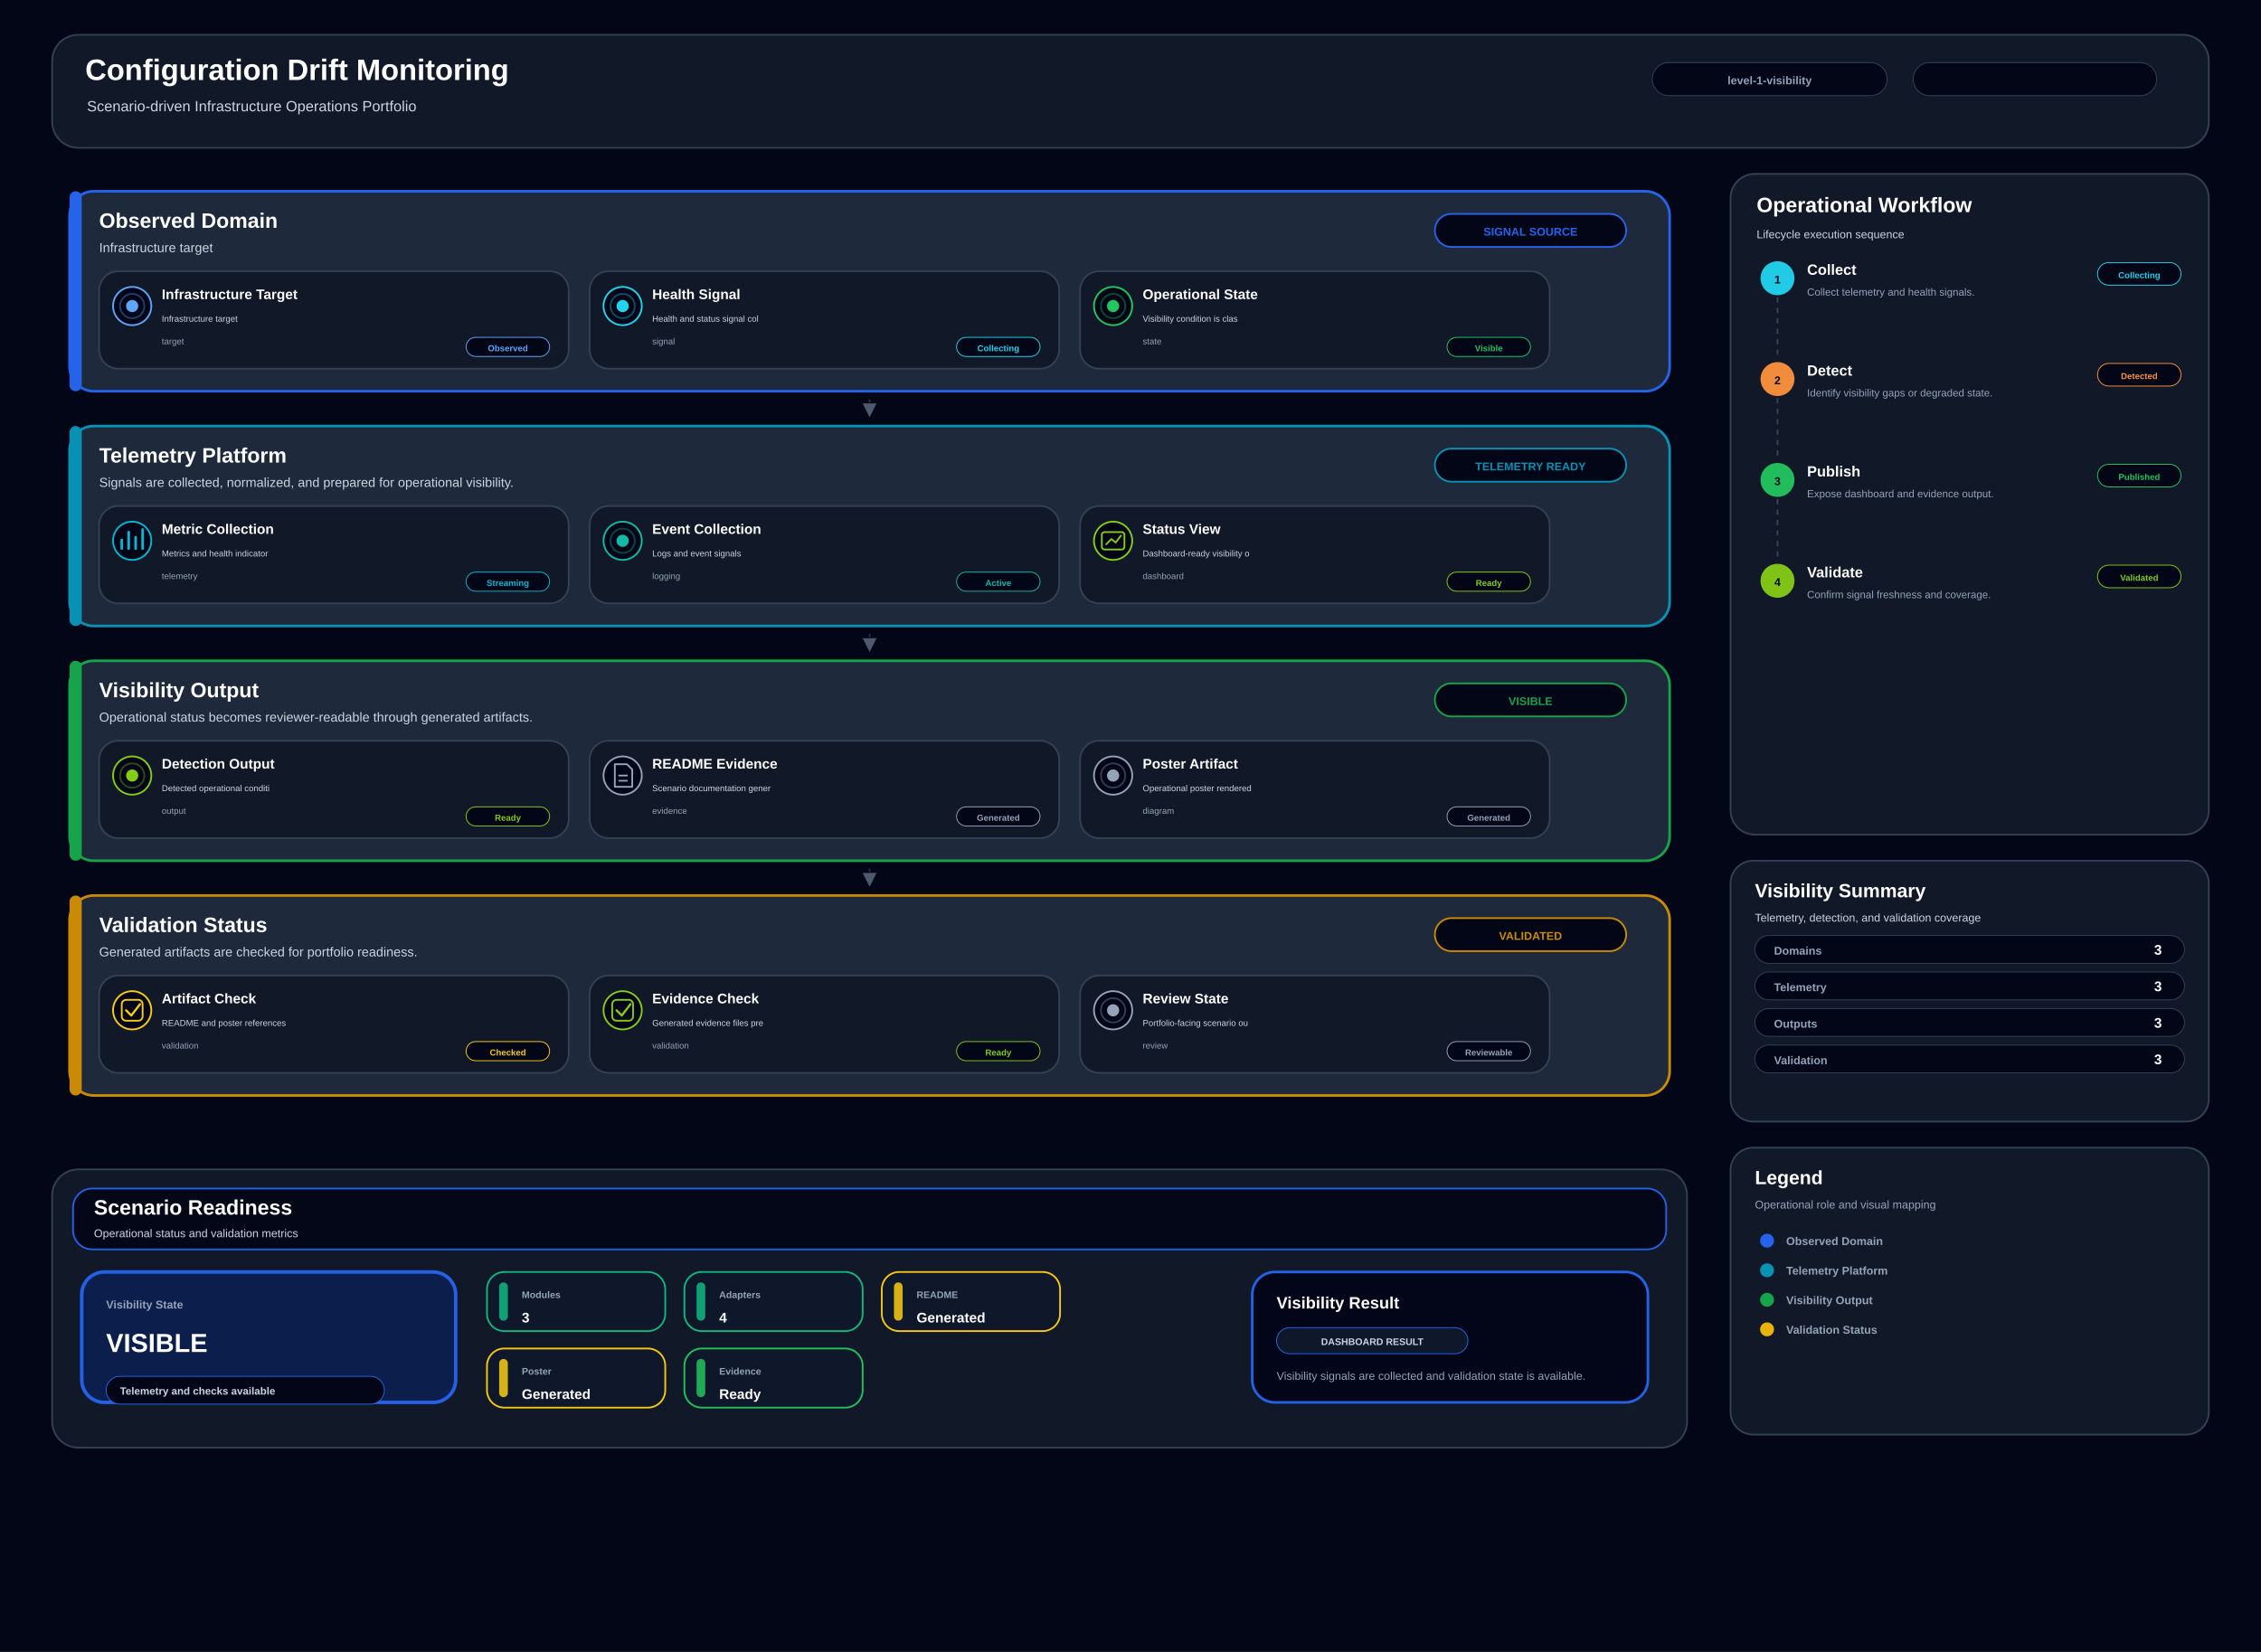
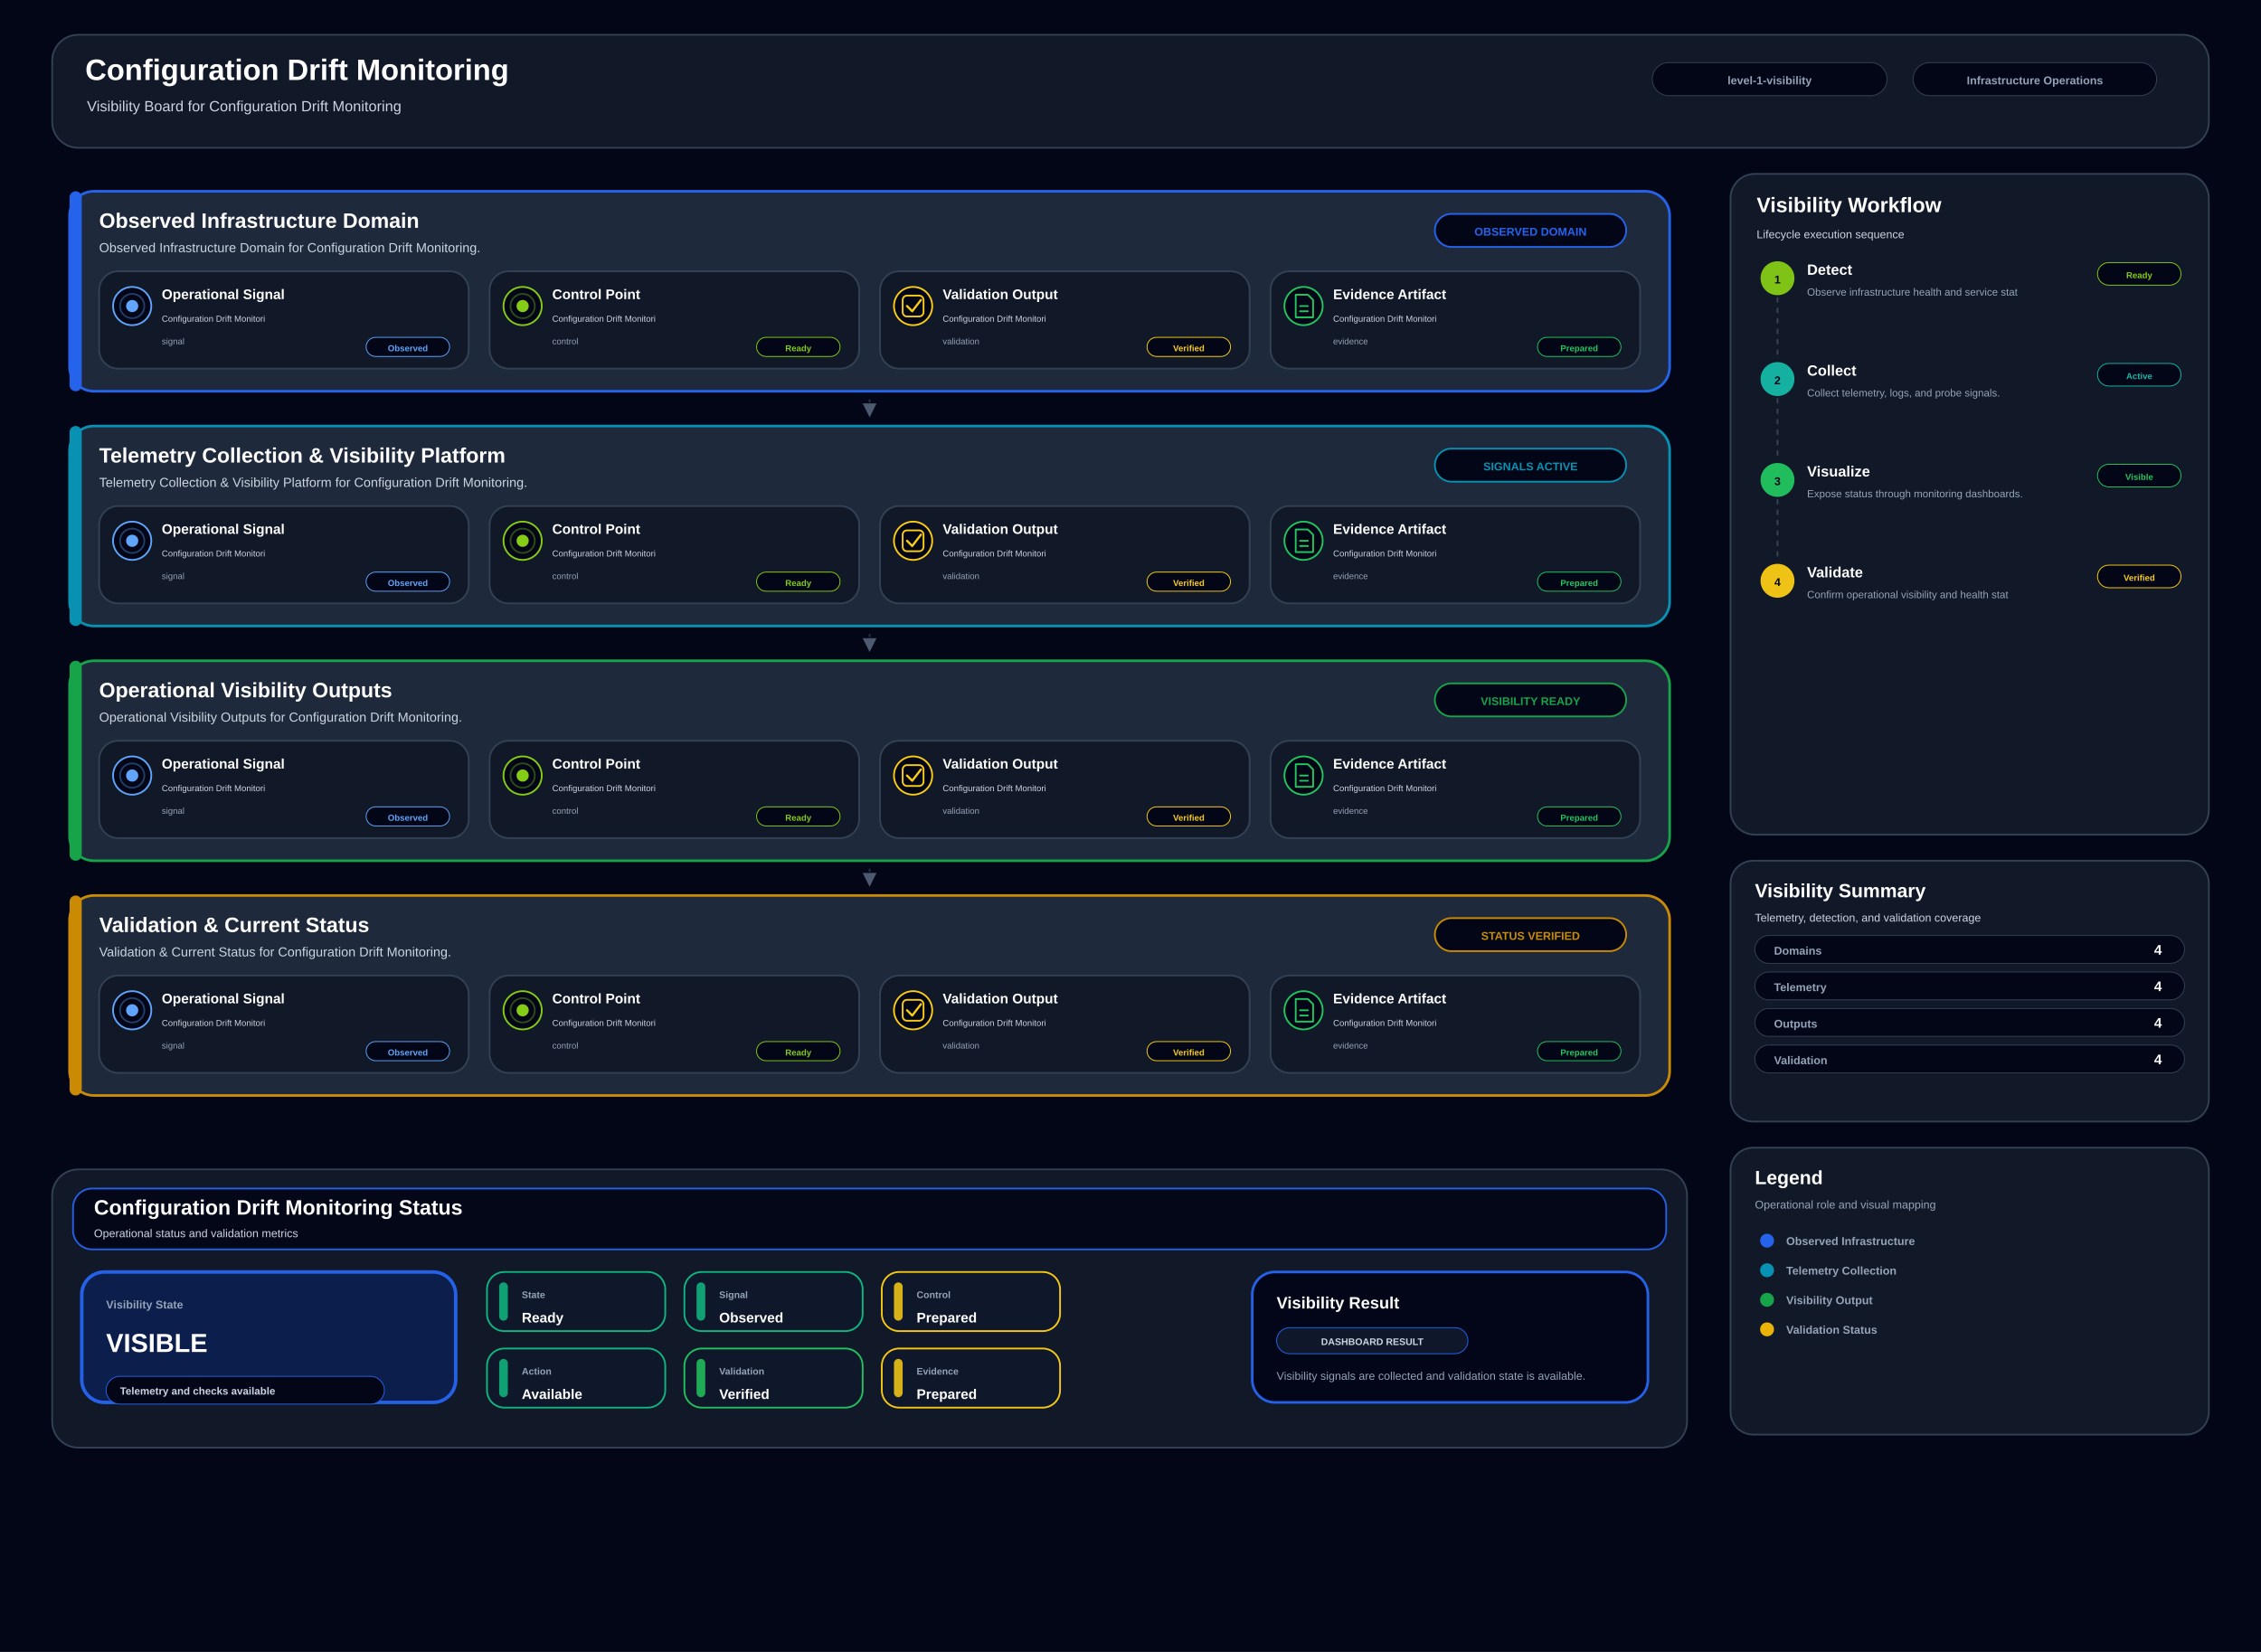
<svg xmlns="http://www.w3.org/2000/svg" width="2600" height="1900" viewBox="0 0 2600 1900" font-family="Arial, Helvetica, sans-serif">
  <style>text { font-family: Arial, Helvetica, sans-serif; letter-spacing: normal; word-spacing: normal; text-rendering: optimizeLegibility; font-kerning: normal; }</style>
  <style>text { font-family: Arial, Helvetica, sans-serif; letter-spacing: normal; word-spacing: normal; text-rendering: optimizeLegibility; font-kerning: normal; }</style>
  <rect width="2600" height="1900" fill="#020617" />
  <rect x="60" y="40" width="2480" height="130" rx="30" fill="#111827" stroke="#334155" stroke-width="2" />
  <text x="98" y="92" fill="#ffffff" font-size="34" font-weight="bold">Configuration Drift Monitoring</text>
-   <text x="100" y="128" fill="#cbd5e1" font-size="17">Scenario-driven Infrastructure Operations Portfolio</text>
+   <text x="100" y="128" fill="#cbd5e1" font-size="17">Visibility Board for Configuration Drift Monitoring</text>
  <rect x="1900" y="72" width="270" height="38" rx="19" fill="#020617" stroke="#334155" stroke-width="1" />
  <text x="2035" y="97" fill="#94a3b8" font-size="13" text-anchor="middle" font-weight="bold">level-1-visibility</text>
  <rect x="2200" y="72" width="280" height="38" rx="19" fill="#020617" stroke="#334155" stroke-width="1" />
-   <text x="2340" y="97" fill="#94a3b8" font-size="13" text-anchor="middle" font-weight="bold" />
+   <text x="2340" y="97" fill="#94a3b8" font-size="13" text-anchor="middle" font-weight="bold">Infrastructure Operations</text>
  <rect x="80" y="220" width="1840" height="230" rx="28" fill="#1e293b" stroke="#2563eb" stroke-width="3" />
  <rect x="80" y="220" width="14" height="230" rx="7" fill="#2563eb" />
-   <text x="114" y="262" fill="#ffffff" font-size="24" font-weight="bold">Observed Domain</text>
-   <text x="114" y="290" fill="#cbd5e1" font-size="15">Infrastructure target</text>
+   <text x="114" y="262" fill="#ffffff" font-size="24" font-weight="bold">Observed Infrastructure Domain</text>
+   <text x="114" y="290" fill="#cbd5e1" font-size="15">Observed Infrastructure Domain for Configuration Drift Monitoring.</text>
  <rect x="1650" y="246" width="220" height="38" rx="19" fill="#020617" stroke="#2563eb" stroke-width="2" />
-   <text x="1760" y="271" fill="#2563eb" font-size="13" text-anchor="middle" font-weight="bold">SIGNAL SOURCE</text>
-   <rect x="114" y="312" width="540" height="112" rx="22" fill="#111827" stroke="#334155" stroke-width="2" />
+   <text x="1760" y="271" fill="#2563eb" font-size="13" text-anchor="middle" font-weight="bold">OBSERVED DOMAIN</text>
+   <rect x="114" y="312" width="425" height="112" rx="22" fill="#111827" stroke="#334155" stroke-width="2" />
  <circle cx="152" cy="352" r="22" fill="#020617" stroke="#60a5fa" stroke-width="2" />
  <circle cx="152" cy="352" r="7" fill="#60a5fa" />
  <circle cx="152" cy="352" r="14" fill="none" stroke="#60a5fa" stroke-width="2" opacity="0.35" />
-   <text x="186" y="344" fill="#ffffff" font-size="16" font-weight="bold">Infrastructure Target</text>
-   <text x="186" y="370" fill="#cbd5e1" font-size="10">Infrastructure target</text>
-   <text x="186" y="396" fill="#94a3b8" font-size="10">target</text>
-   <rect x="536" y="388" width="96" height="22" rx="11" fill="#020617" stroke="#60a5fa" stroke-width="1" />
-   <text x="584" y="404" fill="#60a5fa" font-size="10" text-anchor="middle" font-weight="bold">Observed</text>
-   <rect x="678" y="312" width="540" height="112" rx="22" fill="#111827" stroke="#334155" stroke-width="2" />
-   <circle cx="716" cy="352" r="22" fill="#020617" stroke="#22d3ee" stroke-width="2" />
-   <circle cx="716" cy="352" r="7" fill="#22d3ee" />
-   <circle cx="716" cy="352" r="14" fill="none" stroke="#22d3ee" stroke-width="2" opacity="0.35" />
-   <text x="750" y="344" fill="#ffffff" font-size="16" font-weight="bold">Health Signal</text>
-   <text x="750" y="370" fill="#cbd5e1" font-size="10">Health and status signal col</text>
-   <text x="750" y="396" fill="#94a3b8" font-size="10">signal</text>
-   <rect x="1100" y="388" width="96" height="22" rx="11" fill="#020617" stroke="#22d3ee" stroke-width="1" />
-   <text x="1148" y="404" fill="#22d3ee" font-size="10" text-anchor="middle" font-weight="bold">Collecting</text>
-   <rect x="1242" y="312" width="540" height="112" rx="22" fill="#111827" stroke="#334155" stroke-width="2" />
-   <circle cx="1280" cy="352" r="22" fill="#020617" stroke="#22c55e" stroke-width="2" />
-   <circle cx="1280" cy="352" r="7" fill="#22c55e" />
-   <circle cx="1280" cy="352" r="14" fill="none" stroke="#22c55e" stroke-width="2" opacity="0.35" />
-   <text x="1314" y="344" fill="#ffffff" font-size="16" font-weight="bold">Operational State</text>
-   <text x="1314" y="370" fill="#cbd5e1" font-size="10">Visibility condition is clas</text>
-   <text x="1314" y="396" fill="#94a3b8" font-size="10">state</text>
-   <rect x="1664" y="388" width="96" height="22" rx="11" fill="#020617" stroke="#22c55e" stroke-width="1" />
-   <text x="1712" y="404" fill="#22c55e" font-size="10" text-anchor="middle" font-weight="bold">Visible</text>
+   <text x="186" y="344" fill="#ffffff" font-size="16" font-weight="bold">Operational Signal</text>
+   <text x="186" y="370" fill="#cbd5e1" font-size="10">Configuration Drift Monitori</text>
+   <text x="186" y="396" fill="#94a3b8" font-size="10">signal</text>
+   <rect x="421" y="388" width="96" height="22" rx="11" fill="#020617" stroke="#60a5fa" stroke-width="1" />
+   <text x="469" y="404" fill="#60a5fa" font-size="10" text-anchor="middle" font-weight="bold">Observed</text>
+   <rect x="563" y="312" width="425" height="112" rx="22" fill="#111827" stroke="#334155" stroke-width="2" />
+   <circle cx="601" cy="352" r="22" fill="#020617" stroke="#84cc16" stroke-width="2" />
+   <circle cx="601" cy="352" r="7" fill="#84cc16" />
+   <circle cx="601" cy="352" r="14" fill="none" stroke="#84cc16" stroke-width="2" opacity="0.35" />
+   <text x="635" y="344" fill="#ffffff" font-size="16" font-weight="bold">Control Point</text>
+   <text x="635" y="370" fill="#cbd5e1" font-size="10">Configuration Drift Monitori</text>
+   <text x="635" y="396" fill="#94a3b8" font-size="10">control</text>
+   <rect x="870" y="388" width="96" height="22" rx="11" fill="#020617" stroke="#84cc16" stroke-width="1" />
+   <text x="918" y="404" fill="#84cc16" font-size="10" text-anchor="middle" font-weight="bold">Ready</text>
+   <rect x="1012" y="312" width="425" height="112" rx="22" fill="#111827" stroke="#334155" stroke-width="2" />
+   <circle cx="1050" cy="352" r="22" fill="#020617" stroke="#facc15" stroke-width="2" />
+   <rect x="1038" y="340" width="24" height="24" rx="5" fill="none" stroke="#facc15" stroke-width="2" />
+   <polyline points="1043,352 1049,358 1059,345" fill="none" stroke="#facc15" stroke-width="2.5" stroke-linecap="round" stroke-linejoin="round" />
+   <text x="1084" y="344" fill="#ffffff" font-size="16" font-weight="bold">Validation Output</text>
+   <text x="1084" y="370" fill="#cbd5e1" font-size="10">Configuration Drift Monitori</text>
+   <text x="1084" y="396" fill="#94a3b8" font-size="10">validation</text>
+   <rect x="1319" y="388" width="96" height="22" rx="11" fill="#020617" stroke="#facc15" stroke-width="1" />
+   <text x="1367" y="404" fill="#facc15" font-size="10" text-anchor="middle" font-weight="bold">Verified</text>
+   <rect x="1461" y="312" width="425" height="112" rx="22" fill="#111827" stroke="#334155" stroke-width="2" />
+   <circle cx="1499" cy="352" r="22" fill="#020617" stroke="#22c55e" stroke-width="2" />
+   <polygon points="1490,339 1504,339 1510,345 1510,365 1490,365" fill="none" stroke="#22c55e" stroke-width="2" stroke-linejoin="round" />
+   <line x1="1495" y1="352" x2="1504" y2="352" stroke="#22c55e" stroke-width="2" stroke-linecap="round" />
+   <line x1="1495" y1="358" x2="1504" y2="358" stroke="#22c55e" stroke-width="2" stroke-linecap="round" />
+   <text x="1533" y="344" fill="#ffffff" font-size="16" font-weight="bold">Evidence Artifact</text>
+   <text x="1533" y="370" fill="#cbd5e1" font-size="10">Configuration Drift Monitori</text>
+   <text x="1533" y="396" fill="#94a3b8" font-size="10">evidence</text>
+   <rect x="1768" y="388" width="96" height="22" rx="11" fill="#020617" stroke="#22c55e" stroke-width="1" />
+   <text x="1816" y="404" fill="#22c55e" font-size="10" text-anchor="middle" font-weight="bold">Prepared</text>
  <rect x="80" y="490" width="1840" height="230" rx="28" fill="#1e293b" stroke="#0891b2" stroke-width="3" />
  <rect x="80" y="490" width="14" height="230" rx="7" fill="#0891b2" />
-   <text x="114" y="532" fill="#ffffff" font-size="24" font-weight="bold">Telemetry Platform</text>
-   <text x="114" y="560" fill="#cbd5e1" font-size="15">Signals are collected, normalized, and prepared for operational visibility.</text>
+   <text x="114" y="532" fill="#ffffff" font-size="24" font-weight="bold">Telemetry Collection &amp; Visibility Platform</text>
+   <text x="114" y="560" fill="#cbd5e1" font-size="15">Telemetry Collection &amp; Visibility Platform for Configuration Drift Monitoring.</text>
  <rect x="1650" y="516" width="220" height="38" rx="19" fill="#020617" stroke="#0891b2" stroke-width="2" />
-   <text x="1760" y="541" fill="#0891b2" font-size="13" text-anchor="middle" font-weight="bold">TELEMETRY READY</text>
-   <rect x="114" y="582" width="540" height="112" rx="22" fill="#111827" stroke="#334155" stroke-width="2" />
-   <circle cx="152" cy="622" r="22" fill="#020617" stroke="#06b6d4" stroke-width="2" />
-   <line x1="140" y1="631" x2="140" y2="621" stroke="#06b6d4" stroke-width="3" stroke-linecap="round" />
-   <line x1="148" y1="631" x2="148" y2="612" stroke="#06b6d4" stroke-width="3" stroke-linecap="round" />
-   <line x1="156" y1="631" x2="156" y2="618" stroke="#06b6d4" stroke-width="3" stroke-linecap="round" />
-   <line x1="164" y1="631" x2="164" y2="609" stroke="#06b6d4" stroke-width="3" stroke-linecap="round" />
-   <text x="186" y="614" fill="#ffffff" font-size="16" font-weight="bold">Metric Collection</text>
-   <text x="186" y="640" fill="#cbd5e1" font-size="10">Metrics and health indicator</text>
-   <text x="186" y="666" fill="#94a3b8" font-size="10">telemetry</text>
-   <rect x="536" y="658" width="96" height="22" rx="11" fill="#020617" stroke="#06b6d4" stroke-width="1" />
-   <text x="584" y="674" fill="#06b6d4" font-size="10" text-anchor="middle" font-weight="bold">Streaming</text>
-   <rect x="678" y="582" width="540" height="112" rx="22" fill="#111827" stroke="#334155" stroke-width="2" />
-   <circle cx="716" cy="622" r="22" fill="#020617" stroke="#14b8a6" stroke-width="2" />
-   <circle cx="716" cy="622" r="7" fill="#14b8a6" />
-   <circle cx="716" cy="622" r="14" fill="none" stroke="#14b8a6" stroke-width="2" opacity="0.35" />
-   <text x="750" y="614" fill="#ffffff" font-size="16" font-weight="bold">Event Collection</text>
-   <text x="750" y="640" fill="#cbd5e1" font-size="10">Logs and event signals</text>
-   <text x="750" y="666" fill="#94a3b8" font-size="10">logging</text>
-   <rect x="1100" y="658" width="96" height="22" rx="11" fill="#020617" stroke="#14b8a6" stroke-width="1" />
-   <text x="1148" y="674" fill="#14b8a6" font-size="10" text-anchor="middle" font-weight="bold">Active</text>
-   <rect x="1242" y="582" width="540" height="112" rx="22" fill="#111827" stroke="#334155" stroke-width="2" />
-   <circle cx="1280" cy="622" r="22" fill="#020617" stroke="#84cc16" stroke-width="2" />
-   <rect x="1267" y="612" width="26" height="20" rx="3" fill="none" stroke="#84cc16" stroke-width="2" />
-   <polyline points="1272,626 1278,620 1283,624 1289,616" fill="none" stroke="#84cc16" stroke-width="2" stroke-linecap="round" stroke-linejoin="round" />
-   <text x="1314" y="614" fill="#ffffff" font-size="16" font-weight="bold">Status View</text>
-   <text x="1314" y="640" fill="#cbd5e1" font-size="10">Dashboard-ready visibility o</text>
-   <text x="1314" y="666" fill="#94a3b8" font-size="10">dashboard</text>
-   <rect x="1664" y="658" width="96" height="22" rx="11" fill="#020617" stroke="#84cc16" stroke-width="1" />
-   <text x="1712" y="674" fill="#84cc16" font-size="10" text-anchor="middle" font-weight="bold">Ready</text>
+   <text x="1760" y="541" fill="#0891b2" font-size="13" text-anchor="middle" font-weight="bold">SIGNALS ACTIVE</text>
+   <rect x="114" y="582" width="425" height="112" rx="22" fill="#111827" stroke="#334155" stroke-width="2" />
+   <circle cx="152" cy="622" r="22" fill="#020617" stroke="#60a5fa" stroke-width="2" />
+   <circle cx="152" cy="622" r="7" fill="#60a5fa" />
+   <circle cx="152" cy="622" r="14" fill="none" stroke="#60a5fa" stroke-width="2" opacity="0.35" />
+   <text x="186" y="614" fill="#ffffff" font-size="16" font-weight="bold">Operational Signal</text>
+   <text x="186" y="640" fill="#cbd5e1" font-size="10">Configuration Drift Monitori</text>
+   <text x="186" y="666" fill="#94a3b8" font-size="10">signal</text>
+   <rect x="421" y="658" width="96" height="22" rx="11" fill="#020617" stroke="#60a5fa" stroke-width="1" />
+   <text x="469" y="674" fill="#60a5fa" font-size="10" text-anchor="middle" font-weight="bold">Observed</text>
+   <rect x="563" y="582" width="425" height="112" rx="22" fill="#111827" stroke="#334155" stroke-width="2" />
+   <circle cx="601" cy="622" r="22" fill="#020617" stroke="#84cc16" stroke-width="2" />
+   <circle cx="601" cy="622" r="7" fill="#84cc16" />
+   <circle cx="601" cy="622" r="14" fill="none" stroke="#84cc16" stroke-width="2" opacity="0.35" />
+   <text x="635" y="614" fill="#ffffff" font-size="16" font-weight="bold">Control Point</text>
+   <text x="635" y="640" fill="#cbd5e1" font-size="10">Configuration Drift Monitori</text>
+   <text x="635" y="666" fill="#94a3b8" font-size="10">control</text>
+   <rect x="870" y="658" width="96" height="22" rx="11" fill="#020617" stroke="#84cc16" stroke-width="1" />
+   <text x="918" y="674" fill="#84cc16" font-size="10" text-anchor="middle" font-weight="bold">Ready</text>
+   <rect x="1012" y="582" width="425" height="112" rx="22" fill="#111827" stroke="#334155" stroke-width="2" />
+   <circle cx="1050" cy="622" r="22" fill="#020617" stroke="#facc15" stroke-width="2" />
+   <rect x="1038" y="610" width="24" height="24" rx="5" fill="none" stroke="#facc15" stroke-width="2" />
+   <polyline points="1043,622 1049,628 1059,615" fill="none" stroke="#facc15" stroke-width="2.5" stroke-linecap="round" stroke-linejoin="round" />
+   <text x="1084" y="614" fill="#ffffff" font-size="16" font-weight="bold">Validation Output</text>
+   <text x="1084" y="640" fill="#cbd5e1" font-size="10">Configuration Drift Monitori</text>
+   <text x="1084" y="666" fill="#94a3b8" font-size="10">validation</text>
+   <rect x="1319" y="658" width="96" height="22" rx="11" fill="#020617" stroke="#facc15" stroke-width="1" />
+   <text x="1367" y="674" fill="#facc15" font-size="10" text-anchor="middle" font-weight="bold">Verified</text>
+   <rect x="1461" y="582" width="425" height="112" rx="22" fill="#111827" stroke="#334155" stroke-width="2" />
+   <circle cx="1499" cy="622" r="22" fill="#020617" stroke="#22c55e" stroke-width="2" />
+   <polygon points="1490,609 1504,609 1510,615 1510,635 1490,635" fill="none" stroke="#22c55e" stroke-width="2" stroke-linejoin="round" />
+   <line x1="1495" y1="622" x2="1504" y2="622" stroke="#22c55e" stroke-width="2" stroke-linecap="round" />
+   <line x1="1495" y1="628" x2="1504" y2="628" stroke="#22c55e" stroke-width="2" stroke-linecap="round" />
+   <text x="1533" y="614" fill="#ffffff" font-size="16" font-weight="bold">Evidence Artifact</text>
+   <text x="1533" y="640" fill="#cbd5e1" font-size="10">Configuration Drift Monitori</text>
+   <text x="1533" y="666" fill="#94a3b8" font-size="10">evidence</text>
+   <rect x="1768" y="658" width="96" height="22" rx="11" fill="#020617" stroke="#22c55e" stroke-width="1" />
+   <text x="1816" y="674" fill="#22c55e" font-size="10" text-anchor="middle" font-weight="bold">Prepared</text>
  <rect x="80" y="760" width="1840" height="230" rx="28" fill="#1e293b" stroke="#16a34a" stroke-width="3" />
  <rect x="80" y="760" width="14" height="230" rx="7" fill="#16a34a" />
-   <text x="114" y="802" fill="#ffffff" font-size="24" font-weight="bold">Visibility Output</text>
-   <text x="114" y="830" fill="#cbd5e1" font-size="15">Operational status becomes reviewer-readable through generated artifacts.</text>
+   <text x="114" y="802" fill="#ffffff" font-size="24" font-weight="bold">Operational Visibility Outputs</text>
+   <text x="114" y="830" fill="#cbd5e1" font-size="15">Operational Visibility Outputs for Configuration Drift Monitoring.</text>
  <rect x="1650" y="786" width="220" height="38" rx="19" fill="#020617" stroke="#16a34a" stroke-width="2" />
-   <text x="1760" y="811" fill="#16a34a" font-size="13" text-anchor="middle" font-weight="bold">VISIBLE</text>
-   <rect x="114" y="852" width="540" height="112" rx="22" fill="#111827" stroke="#334155" stroke-width="2" />
-   <circle cx="152" cy="892" r="22" fill="#020617" stroke="#84cc16" stroke-width="2" />
-   <circle cx="152" cy="892" r="7" fill="#84cc16" />
-   <circle cx="152" cy="892" r="14" fill="none" stroke="#84cc16" stroke-width="2" opacity="0.35" />
-   <text x="186" y="884" fill="#ffffff" font-size="16" font-weight="bold">Detection Output</text>
-   <text x="186" y="910" fill="#cbd5e1" font-size="10">Detected operational conditi</text>
-   <text x="186" y="936" fill="#94a3b8" font-size="10">output</text>
-   <rect x="536" y="928" width="96" height="22" rx="11" fill="#020617" stroke="#84cc16" stroke-width="1" />
-   <text x="584" y="944" fill="#84cc16" font-size="10" text-anchor="middle" font-weight="bold">Ready</text>
-   <rect x="678" y="852" width="540" height="112" rx="22" fill="#111827" stroke="#334155" stroke-width="2" />
-   <circle cx="716" cy="892" r="22" fill="#020617" stroke="#94a3b8" stroke-width="2" />
-   <polygon points="707,879 721,879 727,885 727,905 707,905" fill="none" stroke="#94a3b8" stroke-width="2" stroke-linejoin="round" />
-   <line x1="712" y1="892" x2="721" y2="892" stroke="#94a3b8" stroke-width="2" stroke-linecap="round" />
-   <line x1="712" y1="898" x2="721" y2="898" stroke="#94a3b8" stroke-width="2" stroke-linecap="round" />
-   <text x="750" y="884" fill="#ffffff" font-size="16" font-weight="bold">README Evidence</text>
-   <text x="750" y="910" fill="#cbd5e1" font-size="10">Scenario documentation gener</text>
-   <text x="750" y="936" fill="#94a3b8" font-size="10">evidence</text>
-   <rect x="1100" y="928" width="96" height="22" rx="11" fill="#020617" stroke="#94a3b8" stroke-width="1" />
-   <text x="1148" y="944" fill="#94a3b8" font-size="10" text-anchor="middle" font-weight="bold">Generated</text>
-   <rect x="1242" y="852" width="540" height="112" rx="22" fill="#111827" stroke="#334155" stroke-width="2" />
-   <circle cx="1280" cy="892" r="22" fill="#020617" stroke="#94a3b8" stroke-width="2" />
-   <circle cx="1280" cy="892" r="7" fill="#94a3b8" />
-   <circle cx="1280" cy="892" r="14" fill="none" stroke="#94a3b8" stroke-width="2" opacity="0.35" />
-   <text x="1314" y="884" fill="#ffffff" font-size="16" font-weight="bold">Poster Artifact</text>
-   <text x="1314" y="910" fill="#cbd5e1" font-size="10">Operational poster rendered</text>
-   <text x="1314" y="936" fill="#94a3b8" font-size="10">diagram</text>
-   <rect x="1664" y="928" width="96" height="22" rx="11" fill="#020617" stroke="#94a3b8" stroke-width="1" />
-   <text x="1712" y="944" fill="#94a3b8" font-size="10" text-anchor="middle" font-weight="bold">Generated</text>
+   <text x="1760" y="811" fill="#16a34a" font-size="13" text-anchor="middle" font-weight="bold">VISIBILITY READY</text>
+   <rect x="114" y="852" width="425" height="112" rx="22" fill="#111827" stroke="#334155" stroke-width="2" />
+   <circle cx="152" cy="892" r="22" fill="#020617" stroke="#60a5fa" stroke-width="2" />
+   <circle cx="152" cy="892" r="7" fill="#60a5fa" />
+   <circle cx="152" cy="892" r="14" fill="none" stroke="#60a5fa" stroke-width="2" opacity="0.35" />
+   <text x="186" y="884" fill="#ffffff" font-size="16" font-weight="bold">Operational Signal</text>
+   <text x="186" y="910" fill="#cbd5e1" font-size="10">Configuration Drift Monitori</text>
+   <text x="186" y="936" fill="#94a3b8" font-size="10">signal</text>
+   <rect x="421" y="928" width="96" height="22" rx="11" fill="#020617" stroke="#60a5fa" stroke-width="1" />
+   <text x="469" y="944" fill="#60a5fa" font-size="10" text-anchor="middle" font-weight="bold">Observed</text>
+   <rect x="563" y="852" width="425" height="112" rx="22" fill="#111827" stroke="#334155" stroke-width="2" />
+   <circle cx="601" cy="892" r="22" fill="#020617" stroke="#84cc16" stroke-width="2" />
+   <circle cx="601" cy="892" r="7" fill="#84cc16" />
+   <circle cx="601" cy="892" r="14" fill="none" stroke="#84cc16" stroke-width="2" opacity="0.35" />
+   <text x="635" y="884" fill="#ffffff" font-size="16" font-weight="bold">Control Point</text>
+   <text x="635" y="910" fill="#cbd5e1" font-size="10">Configuration Drift Monitori</text>
+   <text x="635" y="936" fill="#94a3b8" font-size="10">control</text>
+   <rect x="870" y="928" width="96" height="22" rx="11" fill="#020617" stroke="#84cc16" stroke-width="1" />
+   <text x="918" y="944" fill="#84cc16" font-size="10" text-anchor="middle" font-weight="bold">Ready</text>
+   <rect x="1012" y="852" width="425" height="112" rx="22" fill="#111827" stroke="#334155" stroke-width="2" />
+   <circle cx="1050" cy="892" r="22" fill="#020617" stroke="#facc15" stroke-width="2" />
+   <rect x="1038" y="880" width="24" height="24" rx="5" fill="none" stroke="#facc15" stroke-width="2" />
+   <polyline points="1043,892 1049,898 1059,885" fill="none" stroke="#facc15" stroke-width="2.5" stroke-linecap="round" stroke-linejoin="round" />
+   <text x="1084" y="884" fill="#ffffff" font-size="16" font-weight="bold">Validation Output</text>
+   <text x="1084" y="910" fill="#cbd5e1" font-size="10">Configuration Drift Monitori</text>
+   <text x="1084" y="936" fill="#94a3b8" font-size="10">validation</text>
+   <rect x="1319" y="928" width="96" height="22" rx="11" fill="#020617" stroke="#facc15" stroke-width="1" />
+   <text x="1367" y="944" fill="#facc15" font-size="10" text-anchor="middle" font-weight="bold">Verified</text>
+   <rect x="1461" y="852" width="425" height="112" rx="22" fill="#111827" stroke="#334155" stroke-width="2" />
+   <circle cx="1499" cy="892" r="22" fill="#020617" stroke="#22c55e" stroke-width="2" />
+   <polygon points="1490,879 1504,879 1510,885 1510,905 1490,905" fill="none" stroke="#22c55e" stroke-width="2" stroke-linejoin="round" />
+   <line x1="1495" y1="892" x2="1504" y2="892" stroke="#22c55e" stroke-width="2" stroke-linecap="round" />
+   <line x1="1495" y1="898" x2="1504" y2="898" stroke="#22c55e" stroke-width="2" stroke-linecap="round" />
+   <text x="1533" y="884" fill="#ffffff" font-size="16" font-weight="bold">Evidence Artifact</text>
+   <text x="1533" y="910" fill="#cbd5e1" font-size="10">Configuration Drift Monitori</text>
+   <text x="1533" y="936" fill="#94a3b8" font-size="10">evidence</text>
+   <rect x="1768" y="928" width="96" height="22" rx="11" fill="#020617" stroke="#22c55e" stroke-width="1" />
+   <text x="1816" y="944" fill="#22c55e" font-size="10" text-anchor="middle" font-weight="bold">Prepared</text>
  <rect x="80" y="1030" width="1840" height="230" rx="28" fill="#1e293b" stroke="#ca8a04" stroke-width="3" />
  <rect x="80" y="1030" width="14" height="230" rx="7" fill="#ca8a04" />
-   <text x="114" y="1072" fill="#ffffff" font-size="24" font-weight="bold">Validation Status</text>
-   <text x="114" y="1100" fill="#cbd5e1" font-size="15">Generated artifacts are checked for portfolio readiness.</text>
+   <text x="114" y="1072" fill="#ffffff" font-size="24" font-weight="bold">Validation &amp; Current Status</text>
+   <text x="114" y="1100" fill="#cbd5e1" font-size="15">Validation &amp; Current Status for Configuration Drift Monitoring.</text>
  <rect x="1650" y="1056" width="220" height="38" rx="19" fill="#020617" stroke="#ca8a04" stroke-width="2" />
-   <text x="1760" y="1081" fill="#ca8a04" font-size="13" text-anchor="middle" font-weight="bold">VALIDATED</text>
-   <rect x="114" y="1122" width="540" height="112" rx="22" fill="#111827" stroke="#334155" stroke-width="2" />
-   <circle cx="152" cy="1162" r="22" fill="#020617" stroke="#facc15" stroke-width="2" />
-   <rect x="140" y="1150" width="24" height="24" rx="5" fill="none" stroke="#facc15" stroke-width="2" />
-   <polyline points="145,1162 151,1168 161,1155" fill="none" stroke="#facc15" stroke-width="2.5" stroke-linecap="round" stroke-linejoin="round" />
-   <text x="186" y="1154" fill="#ffffff" font-size="16" font-weight="bold">Artifact Check</text>
-   <text x="186" y="1180" fill="#cbd5e1" font-size="10">README and poster references</text>
-   <text x="186" y="1206" fill="#94a3b8" font-size="10">validation</text>
-   <rect x="536" y="1198" width="96" height="22" rx="11" fill="#020617" stroke="#facc15" stroke-width="1" />
-   <text x="584" y="1214" fill="#facc15" font-size="10" text-anchor="middle" font-weight="bold">Checked</text>
-   <rect x="678" y="1122" width="540" height="112" rx="22" fill="#111827" stroke="#334155" stroke-width="2" />
-   <circle cx="716" cy="1162" r="22" fill="#020617" stroke="#84cc16" stroke-width="2" />
-   <rect x="704" y="1150" width="24" height="24" rx="5" fill="none" stroke="#84cc16" stroke-width="2" />
-   <polyline points="709,1162 715,1168 725,1155" fill="none" stroke="#84cc16" stroke-width="2.5" stroke-linecap="round" stroke-linejoin="round" />
-   <text x="750" y="1154" fill="#ffffff" font-size="16" font-weight="bold">Evidence Check</text>
-   <text x="750" y="1180" fill="#cbd5e1" font-size="10">Generated evidence files pre</text>
-   <text x="750" y="1206" fill="#94a3b8" font-size="10">validation</text>
-   <rect x="1100" y="1198" width="96" height="22" rx="11" fill="#020617" stroke="#84cc16" stroke-width="1" />
-   <text x="1148" y="1214" fill="#84cc16" font-size="10" text-anchor="middle" font-weight="bold">Ready</text>
-   <rect x="1242" y="1122" width="540" height="112" rx="22" fill="#111827" stroke="#334155" stroke-width="2" />
-   <circle cx="1280" cy="1162" r="22" fill="#020617" stroke="#94a3b8" stroke-width="2" />
-   <circle cx="1280" cy="1162" r="7" fill="#94a3b8" />
-   <circle cx="1280" cy="1162" r="14" fill="none" stroke="#94a3b8" stroke-width="2" opacity="0.35" />
-   <text x="1314" y="1154" fill="#ffffff" font-size="16" font-weight="bold">Review State</text>
-   <text x="1314" y="1180" fill="#cbd5e1" font-size="10">Portfolio-facing scenario ou</text>
-   <text x="1314" y="1206" fill="#94a3b8" font-size="10">review</text>
-   <rect x="1664" y="1198" width="96" height="22" rx="11" fill="#020617" stroke="#94a3b8" stroke-width="1" />
-   <text x="1712" y="1214" fill="#94a3b8" font-size="10" text-anchor="middle" font-weight="bold">Reviewable</text>
+   <text x="1760" y="1081" fill="#ca8a04" font-size="13" text-anchor="middle" font-weight="bold">STATUS VERIFIED</text>
+   <rect x="114" y="1122" width="425" height="112" rx="22" fill="#111827" stroke="#334155" stroke-width="2" />
+   <circle cx="152" cy="1162" r="22" fill="#020617" stroke="#60a5fa" stroke-width="2" />
+   <circle cx="152" cy="1162" r="7" fill="#60a5fa" />
+   <circle cx="152" cy="1162" r="14" fill="none" stroke="#60a5fa" stroke-width="2" opacity="0.35" />
+   <text x="186" y="1154" fill="#ffffff" font-size="16" font-weight="bold">Operational Signal</text>
+   <text x="186" y="1180" fill="#cbd5e1" font-size="10">Configuration Drift Monitori</text>
+   <text x="186" y="1206" fill="#94a3b8" font-size="10">signal</text>
+   <rect x="421" y="1198" width="96" height="22" rx="11" fill="#020617" stroke="#60a5fa" stroke-width="1" />
+   <text x="469" y="1214" fill="#60a5fa" font-size="10" text-anchor="middle" font-weight="bold">Observed</text>
+   <rect x="563" y="1122" width="425" height="112" rx="22" fill="#111827" stroke="#334155" stroke-width="2" />
+   <circle cx="601" cy="1162" r="22" fill="#020617" stroke="#84cc16" stroke-width="2" />
+   <circle cx="601" cy="1162" r="7" fill="#84cc16" />
+   <circle cx="601" cy="1162" r="14" fill="none" stroke="#84cc16" stroke-width="2" opacity="0.35" />
+   <text x="635" y="1154" fill="#ffffff" font-size="16" font-weight="bold">Control Point</text>
+   <text x="635" y="1180" fill="#cbd5e1" font-size="10">Configuration Drift Monitori</text>
+   <text x="635" y="1206" fill="#94a3b8" font-size="10">control</text>
+   <rect x="870" y="1198" width="96" height="22" rx="11" fill="#020617" stroke="#84cc16" stroke-width="1" />
+   <text x="918" y="1214" fill="#84cc16" font-size="10" text-anchor="middle" font-weight="bold">Ready</text>
+   <rect x="1012" y="1122" width="425" height="112" rx="22" fill="#111827" stroke="#334155" stroke-width="2" />
+   <circle cx="1050" cy="1162" r="22" fill="#020617" stroke="#facc15" stroke-width="2" />
+   <rect x="1038" y="1150" width="24" height="24" rx="5" fill="none" stroke="#facc15" stroke-width="2" />
+   <polyline points="1043,1162 1049,1168 1059,1155" fill="none" stroke="#facc15" stroke-width="2.5" stroke-linecap="round" stroke-linejoin="round" />
+   <text x="1084" y="1154" fill="#ffffff" font-size="16" font-weight="bold">Validation Output</text>
+   <text x="1084" y="1180" fill="#cbd5e1" font-size="10">Configuration Drift Monitori</text>
+   <text x="1084" y="1206" fill="#94a3b8" font-size="10">validation</text>
+   <rect x="1319" y="1198" width="96" height="22" rx="11" fill="#020617" stroke="#facc15" stroke-width="1" />
+   <text x="1367" y="1214" fill="#facc15" font-size="10" text-anchor="middle" font-weight="bold">Verified</text>
+   <rect x="1461" y="1122" width="425" height="112" rx="22" fill="#111827" stroke="#334155" stroke-width="2" />
+   <circle cx="1499" cy="1162" r="22" fill="#020617" stroke="#22c55e" stroke-width="2" />
+   <polygon points="1490,1149 1504,1149 1510,1155 1510,1175 1490,1175" fill="none" stroke="#22c55e" stroke-width="2" stroke-linejoin="round" />
+   <line x1="1495" y1="1162" x2="1504" y2="1162" stroke="#22c55e" stroke-width="2" stroke-linecap="round" />
+   <line x1="1495" y1="1168" x2="1504" y2="1168" stroke="#22c55e" stroke-width="2" stroke-linecap="round" />
+   <text x="1533" y="1154" fill="#ffffff" font-size="16" font-weight="bold">Evidence Artifact</text>
+   <text x="1533" y="1180" fill="#cbd5e1" font-size="10">Configuration Drift Monitori</text>
+   <text x="1533" y="1206" fill="#94a3b8" font-size="10">evidence</text>
+   <rect x="1768" y="1198" width="96" height="22" rx="11" fill="#020617" stroke="#22c55e" stroke-width="1" />
+   <text x="1816" y="1214" fill="#22c55e" font-size="10" text-anchor="middle" font-weight="bold">Prepared</text>
  <line x1="1000.0" y1="460" x2="1000.0" y2="462" stroke="#475569" stroke-width="2" stroke-linecap="round" stroke-dasharray="8 8" opacity="0.55" />
  <polygon points="992.0,464 1008.0,464 1000.0,480" fill="#64748b" opacity="0.75" />
  <line x1="1000.0" y1="730" x2="1000.0" y2="732" stroke="#475569" stroke-width="2" stroke-linecap="round" stroke-dasharray="8 8" opacity="0.55" />
  <polygon points="992.0,734 1008.0,734 1000.0,750" fill="#64748b" opacity="0.75" />
  <line x1="1000.0" y1="1000" x2="1000.0" y2="1002" stroke="#475569" stroke-width="2" stroke-linecap="round" stroke-dasharray="8 8" opacity="0.55" />
  <polygon points="992.0,1004 1008.0,1004 1000.0,1020" fill="#64748b" opacity="0.75" />
  <rect x="1990" y="200" width="550" height="760" rx="28" fill="#111827" stroke="#334155" stroke-width="2" />
-   <text x="2020" y="244" fill="#ffffff" font-size="24" font-weight="bold">Operational Workflow</text>
+   <text x="2020" y="244" fill="#ffffff" font-size="24" font-weight="bold">Visibility Workflow</text>
  <text x="2020" y="274" fill="#cbd5e1" font-size="13">Lifecycle execution sequence</text>
-   <circle cx="2044" cy="320" r="18" fill="#22d3ee" stroke="#22d3ee" stroke-width="3" opacity="0.95" />
+   <circle cx="2044" cy="320" r="18" fill="#84cc16" stroke="#84cc16" stroke-width="3" opacity="0.95" />
  <text x="2044" y="326" fill="#020617" font-size="13" text-anchor="middle" font-weight="bold">1</text>
-   <text x="2078" y="316" fill="#ffffff" font-size="17" font-weight="bold">Collect</text>
-   <text x="2078" y="340" fill="#94a3b8" font-size="12">Collect telemetry and health signals.</text>
-   <rect x="2412" y="302" width="96" height="26" rx="13" fill="#020617" stroke="#22d3ee" stroke-width="1" />
-   <text x="2460" y="320" fill="#22d3ee" font-size="10" text-anchor="middle" font-weight="bold">Collecting</text>
+   <text x="2078" y="316" fill="#ffffff" font-size="17" font-weight="bold">Detect</text>
+   <text x="2078" y="340" fill="#94a3b8" font-size="12">Observe infrastructure health and service stat</text>
+   <rect x="2412" y="302" width="96" height="26" rx="13" fill="#020617" stroke="#84cc16" stroke-width="1" />
+   <text x="2460" y="320" fill="#84cc16" font-size="10" text-anchor="middle" font-weight="bold">Ready</text>
  <line x1="2044" y1="342" x2="2044" y2="412" stroke="#475569" stroke-width="2" stroke-dasharray="6 6" opacity="0.7" />
-   <circle cx="2044" cy="436" r="18" fill="#fb923c" stroke="#fb923c" stroke-width="3" opacity="0.95" />
+   <circle cx="2044" cy="436" r="18" fill="#14b8a6" stroke="#14b8a6" stroke-width="3" opacity="0.95" />
  <text x="2044" y="442" fill="#020617" font-size="13" text-anchor="middle" font-weight="bold">2</text>
-   <text x="2078" y="432" fill="#ffffff" font-size="17" font-weight="bold">Detect</text>
-   <text x="2078" y="456" fill="#94a3b8" font-size="12">Identify visibility gaps or degraded state.</text>
-   <rect x="2412" y="418" width="96" height="26" rx="13" fill="#020617" stroke="#fb923c" stroke-width="1" />
-   <text x="2460" y="436" fill="#fb923c" font-size="10" text-anchor="middle" font-weight="bold">Detected</text>
+   <text x="2078" y="432" fill="#ffffff" font-size="17" font-weight="bold">Collect</text>
+   <text x="2078" y="456" fill="#94a3b8" font-size="12">Collect telemetry, logs, and probe signals.</text>
+   <rect x="2412" y="418" width="96" height="26" rx="13" fill="#020617" stroke="#14b8a6" stroke-width="1" />
+   <text x="2460" y="436" fill="#14b8a6" font-size="10" text-anchor="middle" font-weight="bold">Active</text>
  <line x1="2044" y1="458" x2="2044" y2="528" stroke="#475569" stroke-width="2" stroke-dasharray="6 6" opacity="0.7" />
  <circle cx="2044" cy="552" r="18" fill="#22c55e" stroke="#22c55e" stroke-width="3" opacity="0.95" />
  <text x="2044" y="558" fill="#020617" font-size="13" text-anchor="middle" font-weight="bold">3</text>
-   <text x="2078" y="548" fill="#ffffff" font-size="17" font-weight="bold">Publish</text>
-   <text x="2078" y="572" fill="#94a3b8" font-size="12">Expose dashboard and evidence output.</text>
+   <text x="2078" y="548" fill="#ffffff" font-size="17" font-weight="bold">Visualize</text>
+   <text x="2078" y="572" fill="#94a3b8" font-size="12">Expose status through monitoring dashboards.</text>
  <rect x="2412" y="534" width="96" height="26" rx="13" fill="#020617" stroke="#22c55e" stroke-width="1" />
-   <text x="2460" y="552" fill="#22c55e" font-size="10" text-anchor="middle" font-weight="bold">Published</text>
+   <text x="2460" y="552" fill="#22c55e" font-size="10" text-anchor="middle" font-weight="bold">Visible</text>
  <line x1="2044" y1="574" x2="2044" y2="644" stroke="#475569" stroke-width="2" stroke-dasharray="6 6" opacity="0.7" />
-   <circle cx="2044" cy="668" r="18" fill="#84cc16" stroke="#84cc16" stroke-width="3" opacity="0.95" />
+   <circle cx="2044" cy="668" r="18" fill="#facc15" stroke="#facc15" stroke-width="3" opacity="0.95" />
  <text x="2044" y="674" fill="#020617" font-size="13" text-anchor="middle" font-weight="bold">4</text>
  <text x="2078" y="664" fill="#ffffff" font-size="17" font-weight="bold">Validate</text>
-   <text x="2078" y="688" fill="#94a3b8" font-size="12">Confirm signal freshness and coverage.</text>
-   <rect x="2412" y="650" width="96" height="26" rx="13" fill="#020617" stroke="#84cc16" stroke-width="1" />
-   <text x="2460" y="668" fill="#84cc16" font-size="10" text-anchor="middle" font-weight="bold">Validated</text>
+   <text x="2078" y="688" fill="#94a3b8" font-size="12">Confirm operational visibility and health stat</text>
+   <rect x="2412" y="650" width="96" height="26" rx="13" fill="#020617" stroke="#facc15" stroke-width="1" />
+   <text x="2460" y="668" fill="#facc15" font-size="10" text-anchor="middle" font-weight="bold">Verified</text>
  <rect x="1990" y="990" width="550" height="300" rx="26" fill="#111827" stroke="#334155" stroke-width="2" />
  <text x="2018" y="1032" fill="#ffffff" font-size="22" font-weight="bold">Visibility Summary</text>
  <text x="2018" y="1060" fill="#cbd5e1" font-size="13">Telemetry, detection, and validation coverage</text>
  <rect x="2018" y="1076" width="494" height="32" rx="16" fill="#020617" stroke="#334155" stroke-width="1" />
  <text x="2040" y="1098" fill="#94a3b8" font-size="13" font-weight="bold">Domains</text>
-   <text x="2486" y="1098" fill="#ffffff" font-size="16" text-anchor="end" font-weight="bold">3</text>
+   <text x="2486" y="1098" fill="#ffffff" font-size="16" text-anchor="end" font-weight="bold">4</text>
  <rect x="2018" y="1118" width="494" height="32" rx="16" fill="#020617" stroke="#334155" stroke-width="1" />
  <text x="2040" y="1140" fill="#94a3b8" font-size="13" font-weight="bold">Telemetry</text>
-   <text x="2486" y="1140" fill="#ffffff" font-size="16" text-anchor="end" font-weight="bold">3</text>
+   <text x="2486" y="1140" fill="#ffffff" font-size="16" text-anchor="end" font-weight="bold">4</text>
  <rect x="2018" y="1160" width="494" height="32" rx="16" fill="#020617" stroke="#334155" stroke-width="1" />
  <text x="2040" y="1182" fill="#94a3b8" font-size="13" font-weight="bold">Outputs</text>
-   <text x="2486" y="1182" fill="#ffffff" font-size="16" text-anchor="end" font-weight="bold">3</text>
+   <text x="2486" y="1182" fill="#ffffff" font-size="16" text-anchor="end" font-weight="bold">4</text>
  <rect x="2018" y="1202" width="494" height="32" rx="16" fill="#020617" stroke="#334155" stroke-width="1" />
  <text x="2040" y="1224" fill="#94a3b8" font-size="13" font-weight="bold">Validation</text>
-   <text x="2486" y="1224" fill="#ffffff" font-size="16" text-anchor="end" font-weight="bold">3</text>
+   <text x="2486" y="1224" fill="#ffffff" font-size="16" text-anchor="end" font-weight="bold">4</text>
  <rect x="60" y="1345" width="1880" height="320" rx="30" fill="#111827" stroke="#334155" stroke-width="2" />
  <rect x="84" y="1367" width="1832" height="70" rx="22" fill="#020617" stroke="#2563eb" stroke-width="2" opacity="0.96" />
-   <text x="108" y="1397" fill="#ffffff" font-size="24" font-weight="bold">Scenario Readiness</text>
+   <text x="108" y="1397" fill="#ffffff" font-size="24" font-weight="bold">Configuration Drift Monitoring Status</text>
  <text x="108" y="1423" fill="#cbd5e1" font-size="13">Operational status and validation metrics</text>
  <rect x="94" y="1463" width="430" height="150" rx="26" fill="#0b1f4d" stroke="#2563eb" stroke-width="4" opacity="0.98" />
  <text x="122" y="1505" fill="#94a3b8" font-size="13" font-weight="bold">Visibility State</text>
  <text x="122" y="1555" fill="#ffffff" font-size="30" font-weight="bold">VISIBLE</text>
  <rect x="122" y="1583" width="320" height="32" rx="16" fill="#020617" stroke="#2563eb" stroke-width="1" />
  <text x="138" y="1604" fill="#cbd5e1" font-size="12" font-weight="bold">Telemetry and checks available</text>
  <rect x="560" y="1463" width="205" height="68" rx="20" fill="#0f172a" stroke="#10b981" stroke-width="2" opacity="0.98" />
  <rect x="574" y="1475" width="10" height="44" rx="5" fill="#10b981" opacity="0.85" />
-   <text x="600" y="1493" fill="#94a3b8" font-size="11" font-weight="bold">Modules</text>
-   <text x="600" y="1521" fill="#ffffff" font-size="16" font-weight="bold">3</text>
+   <text x="600" y="1493" fill="#94a3b8" font-size="11" font-weight="bold">State</text>
+   <text x="600" y="1521" fill="#ffffff" font-size="16" font-weight="bold">Ready</text>
  <rect x="787" y="1463" width="205" height="68" rx="20" fill="#0f172a" stroke="#10b981" stroke-width="2" opacity="0.98" />
  <rect x="801" y="1475" width="10" height="44" rx="5" fill="#10b981" opacity="0.85" />
-   <text x="827" y="1493" fill="#94a3b8" font-size="11" font-weight="bold">Adapters</text>
-   <text x="827" y="1521" fill="#ffffff" font-size="16" font-weight="bold">4</text>
+   <text x="827" y="1493" fill="#94a3b8" font-size="11" font-weight="bold">Signal</text>
+   <text x="827" y="1521" fill="#ffffff" font-size="16" font-weight="bold">Observed</text>
  <rect x="1014" y="1463" width="205" height="68" rx="20" fill="#0f172a" stroke="#facc15" stroke-width="2" opacity="0.98" />
  <rect x="1028" y="1475" width="10" height="44" rx="5" fill="#facc15" opacity="0.85" />
-   <text x="1054" y="1493" fill="#94a3b8" font-size="11" font-weight="bold">README</text>
-   <text x="1054" y="1521" fill="#ffffff" font-size="16" font-weight="bold">Generated</text>
-   <rect x="560" y="1551" width="205" height="68" rx="20" fill="#0f172a" stroke="#facc15" stroke-width="2" opacity="0.98" />
-   <rect x="574" y="1563" width="10" height="44" rx="5" fill="#facc15" opacity="0.85" />
-   <text x="600" y="1581" fill="#94a3b8" font-size="11" font-weight="bold">Poster</text>
-   <text x="600" y="1609" fill="#ffffff" font-size="16" font-weight="bold">Generated</text>
+   <text x="1054" y="1493" fill="#94a3b8" font-size="11" font-weight="bold">Control</text>
+   <text x="1054" y="1521" fill="#ffffff" font-size="16" font-weight="bold">Prepared</text>
+   <rect x="560" y="1551" width="205" height="68" rx="20" fill="#0f172a" stroke="#10b981" stroke-width="2" opacity="0.98" />
+   <rect x="574" y="1563" width="10" height="44" rx="5" fill="#10b981" opacity="0.85" />
+   <text x="600" y="1581" fill="#94a3b8" font-size="11" font-weight="bold">Action</text>
+   <text x="600" y="1609" fill="#ffffff" font-size="16" font-weight="bold">Available</text>
  <rect x="787" y="1551" width="205" height="68" rx="20" fill="#0f172a" stroke="#22c55e" stroke-width="2" opacity="0.98" />
  <rect x="801" y="1563" width="10" height="44" rx="5" fill="#22c55e" opacity="0.85" />
-   <text x="827" y="1581" fill="#94a3b8" font-size="11" font-weight="bold">Evidence</text>
-   <text x="827" y="1609" fill="#ffffff" font-size="16" font-weight="bold">Ready</text>
+   <text x="827" y="1581" fill="#94a3b8" font-size="11" font-weight="bold">Validation</text>
+   <text x="827" y="1609" fill="#ffffff" font-size="16" font-weight="bold">Verified</text>
+   <rect x="1014" y="1551" width="205" height="68" rx="20" fill="#0f172a" stroke="#facc15" stroke-width="2" opacity="0.98" />
+   <rect x="1028" y="1563" width="10" height="44" rx="5" fill="#facc15" opacity="0.85" />
+   <text x="1054" y="1581" fill="#94a3b8" font-size="11" font-weight="bold">Evidence</text>
+   <text x="1054" y="1609" fill="#ffffff" font-size="16" font-weight="bold">Prepared</text>
  <rect x="1440" y="1463" width="455" height="150" rx="26" fill="#020617" stroke="#2563eb" stroke-width="3" opacity="0.98" />
  <text x="1468" y="1505" fill="#ffffff" font-size="19" font-weight="bold">Visibility Result</text>
  <rect x="1468" y="1527" width="220" height="30" rx="15" fill="#0f172a" stroke="#2563eb" stroke-width="1" />
  <text x="1578" y="1547" fill="#cbd5e1" font-size="11" text-anchor="middle" font-weight="bold">DASHBOARD RESULT</text>
  <text x="1468" y="1587" fill="#94a3b8" font-size="13">Visibility signals are collected and validation state is available.</text>
  <rect x="1990" y="1320" width="550" height="330" rx="26" fill="#111827" stroke="#334155" stroke-width="2" />
  <text x="2018" y="1362" fill="#ffffff" font-size="22" font-weight="bold">Legend</text>
  <text x="2018" y="1390" fill="#94a3b8" font-size="13">Operational role and visual mapping</text>
  <circle cx="2032" cy="1427" r="8" fill="#2563eb" />
-   <text x="2054" y="1432" fill="#94a3b8" font-size="13" font-weight="bold">Observed Domain</text>
+   <text x="2054" y="1432" fill="#94a3b8" font-size="13" font-weight="bold">Observed Infrastructure</text>
  <circle cx="2032" cy="1461" r="8" fill="#0891b2" />
-   <text x="2054" y="1466" fill="#94a3b8" font-size="13" font-weight="bold">Telemetry Platform</text>
+   <text x="2054" y="1466" fill="#94a3b8" font-size="13" font-weight="bold">Telemetry Collection</text>
  <circle cx="2032" cy="1495" r="8" fill="#16a34a" />
  <text x="2054" y="1500" fill="#94a3b8" font-size="13" font-weight="bold">Visibility Output</text>
  <circle cx="2032" cy="1529" r="8" fill="#eab308" />
  <text x="2054" y="1534" fill="#94a3b8" font-size="13" font-weight="bold">Validation Status</text>
</svg>
